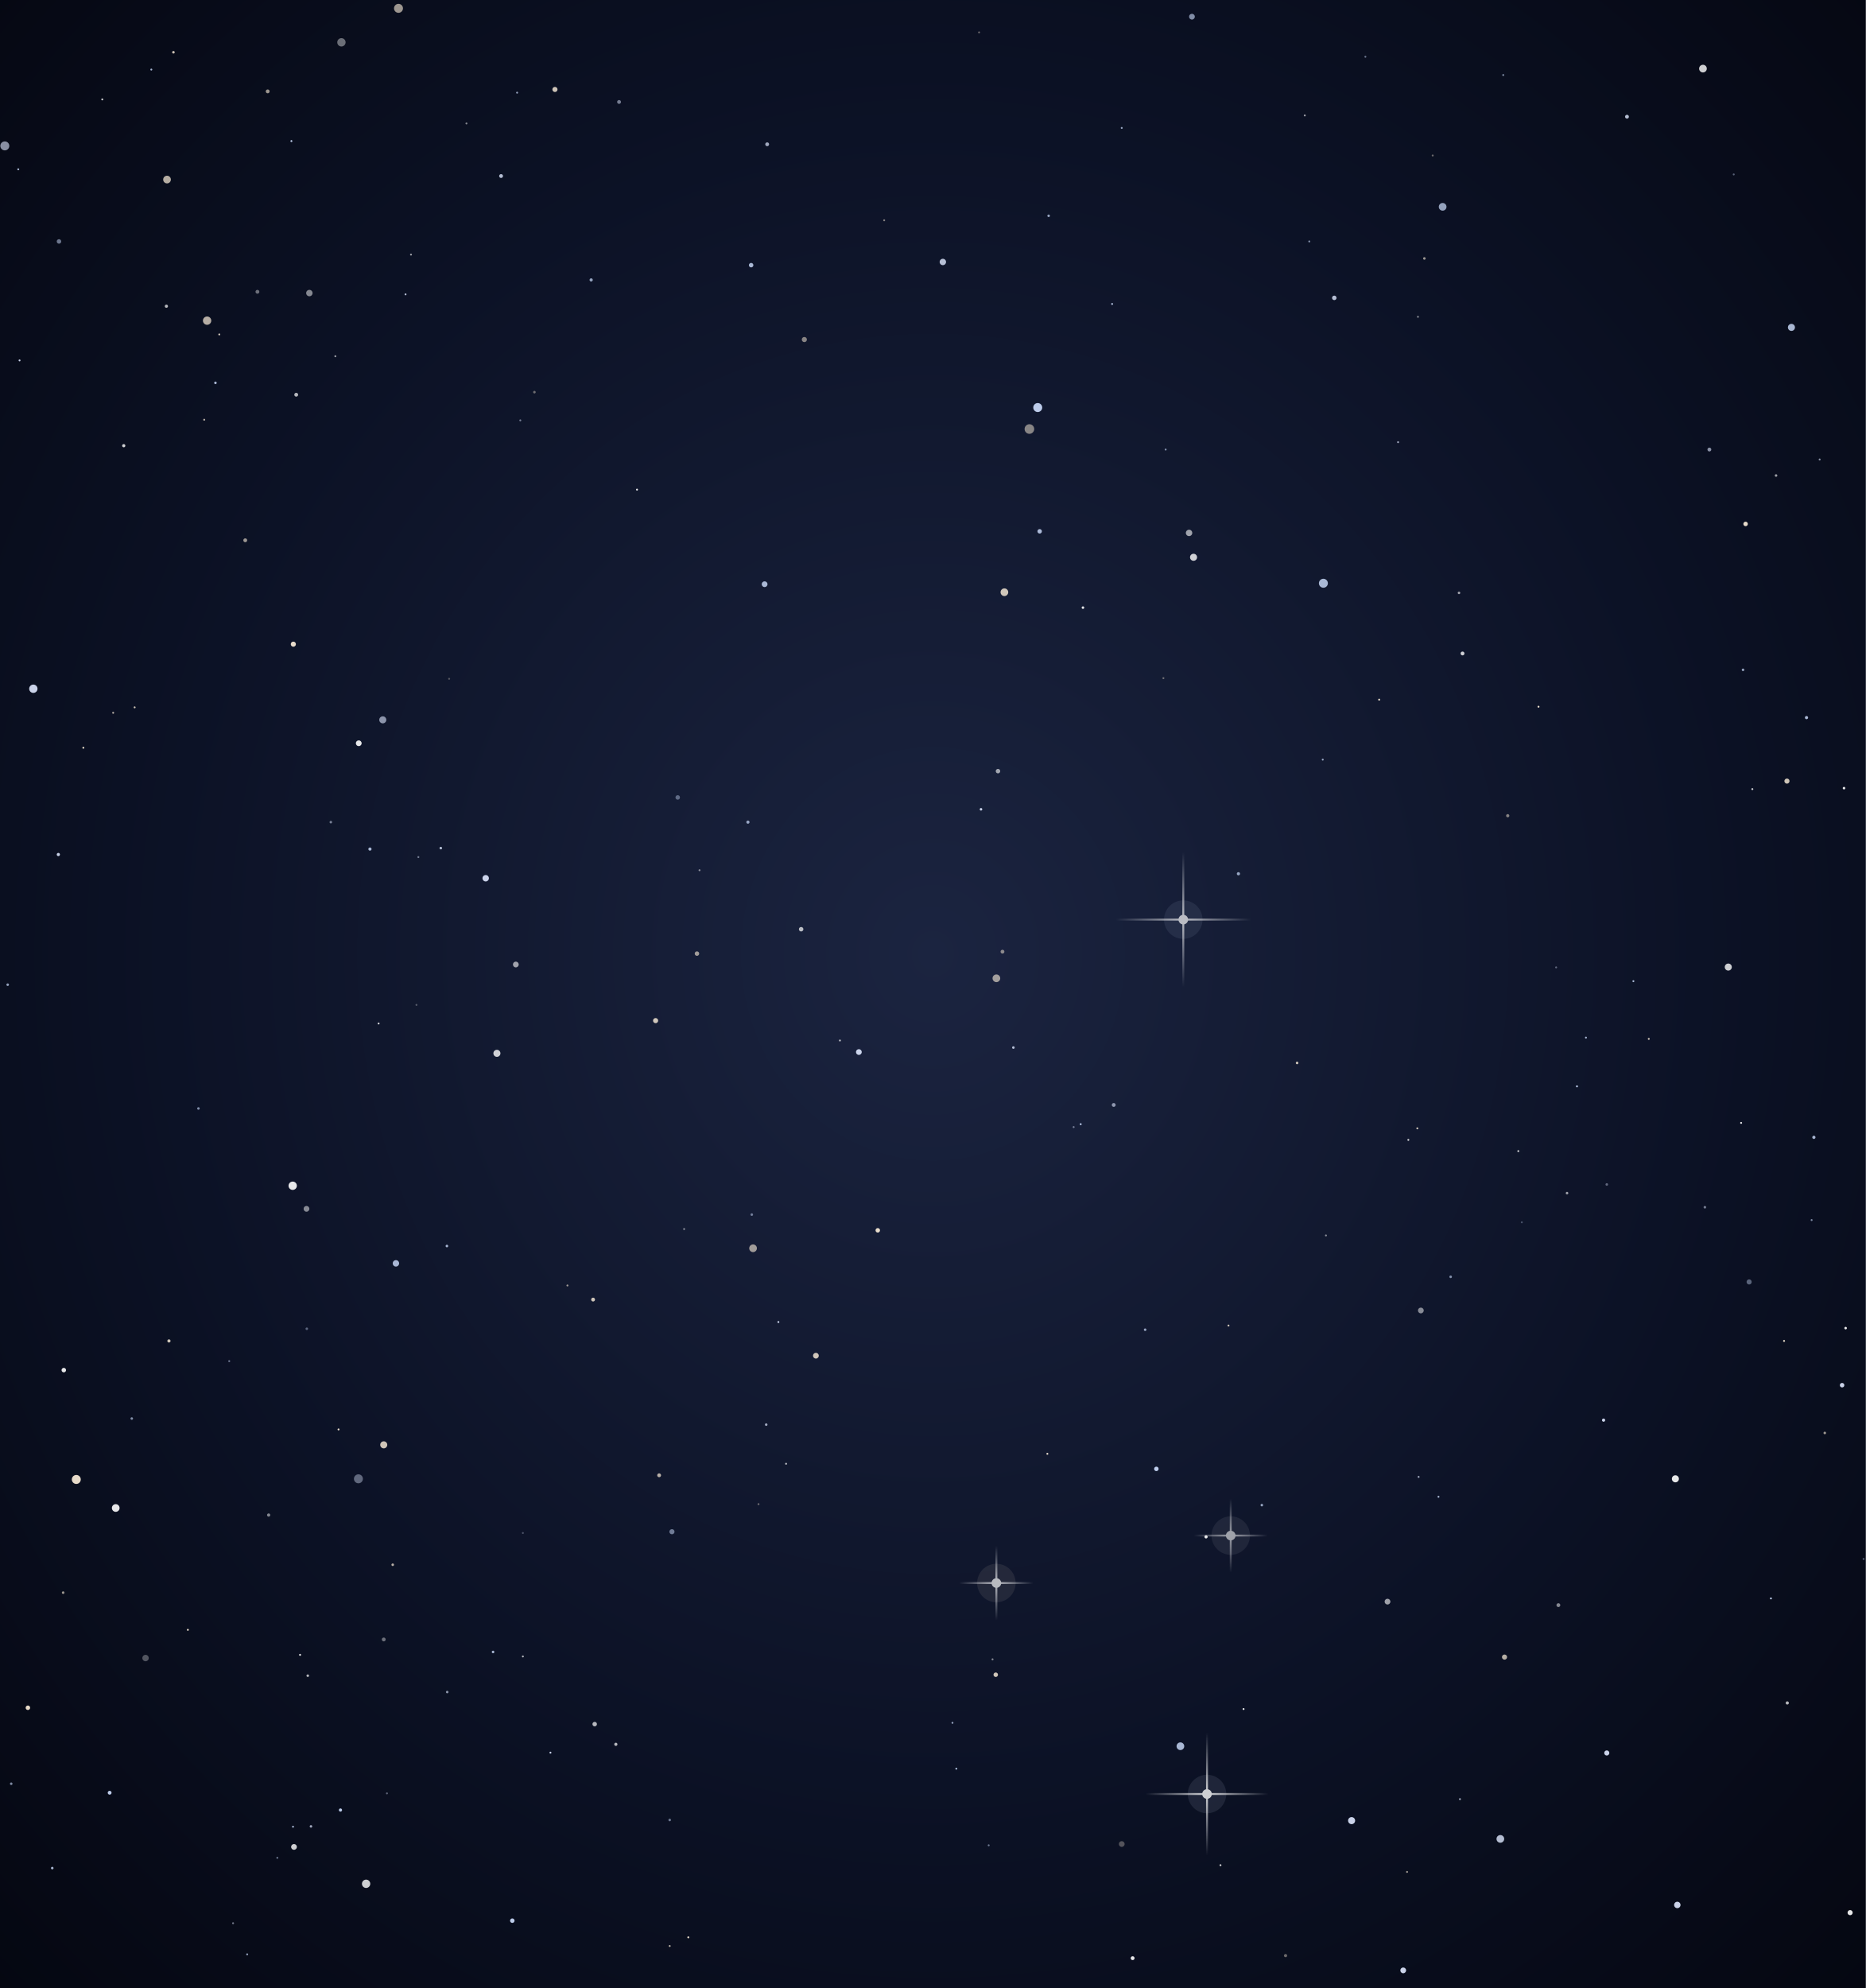
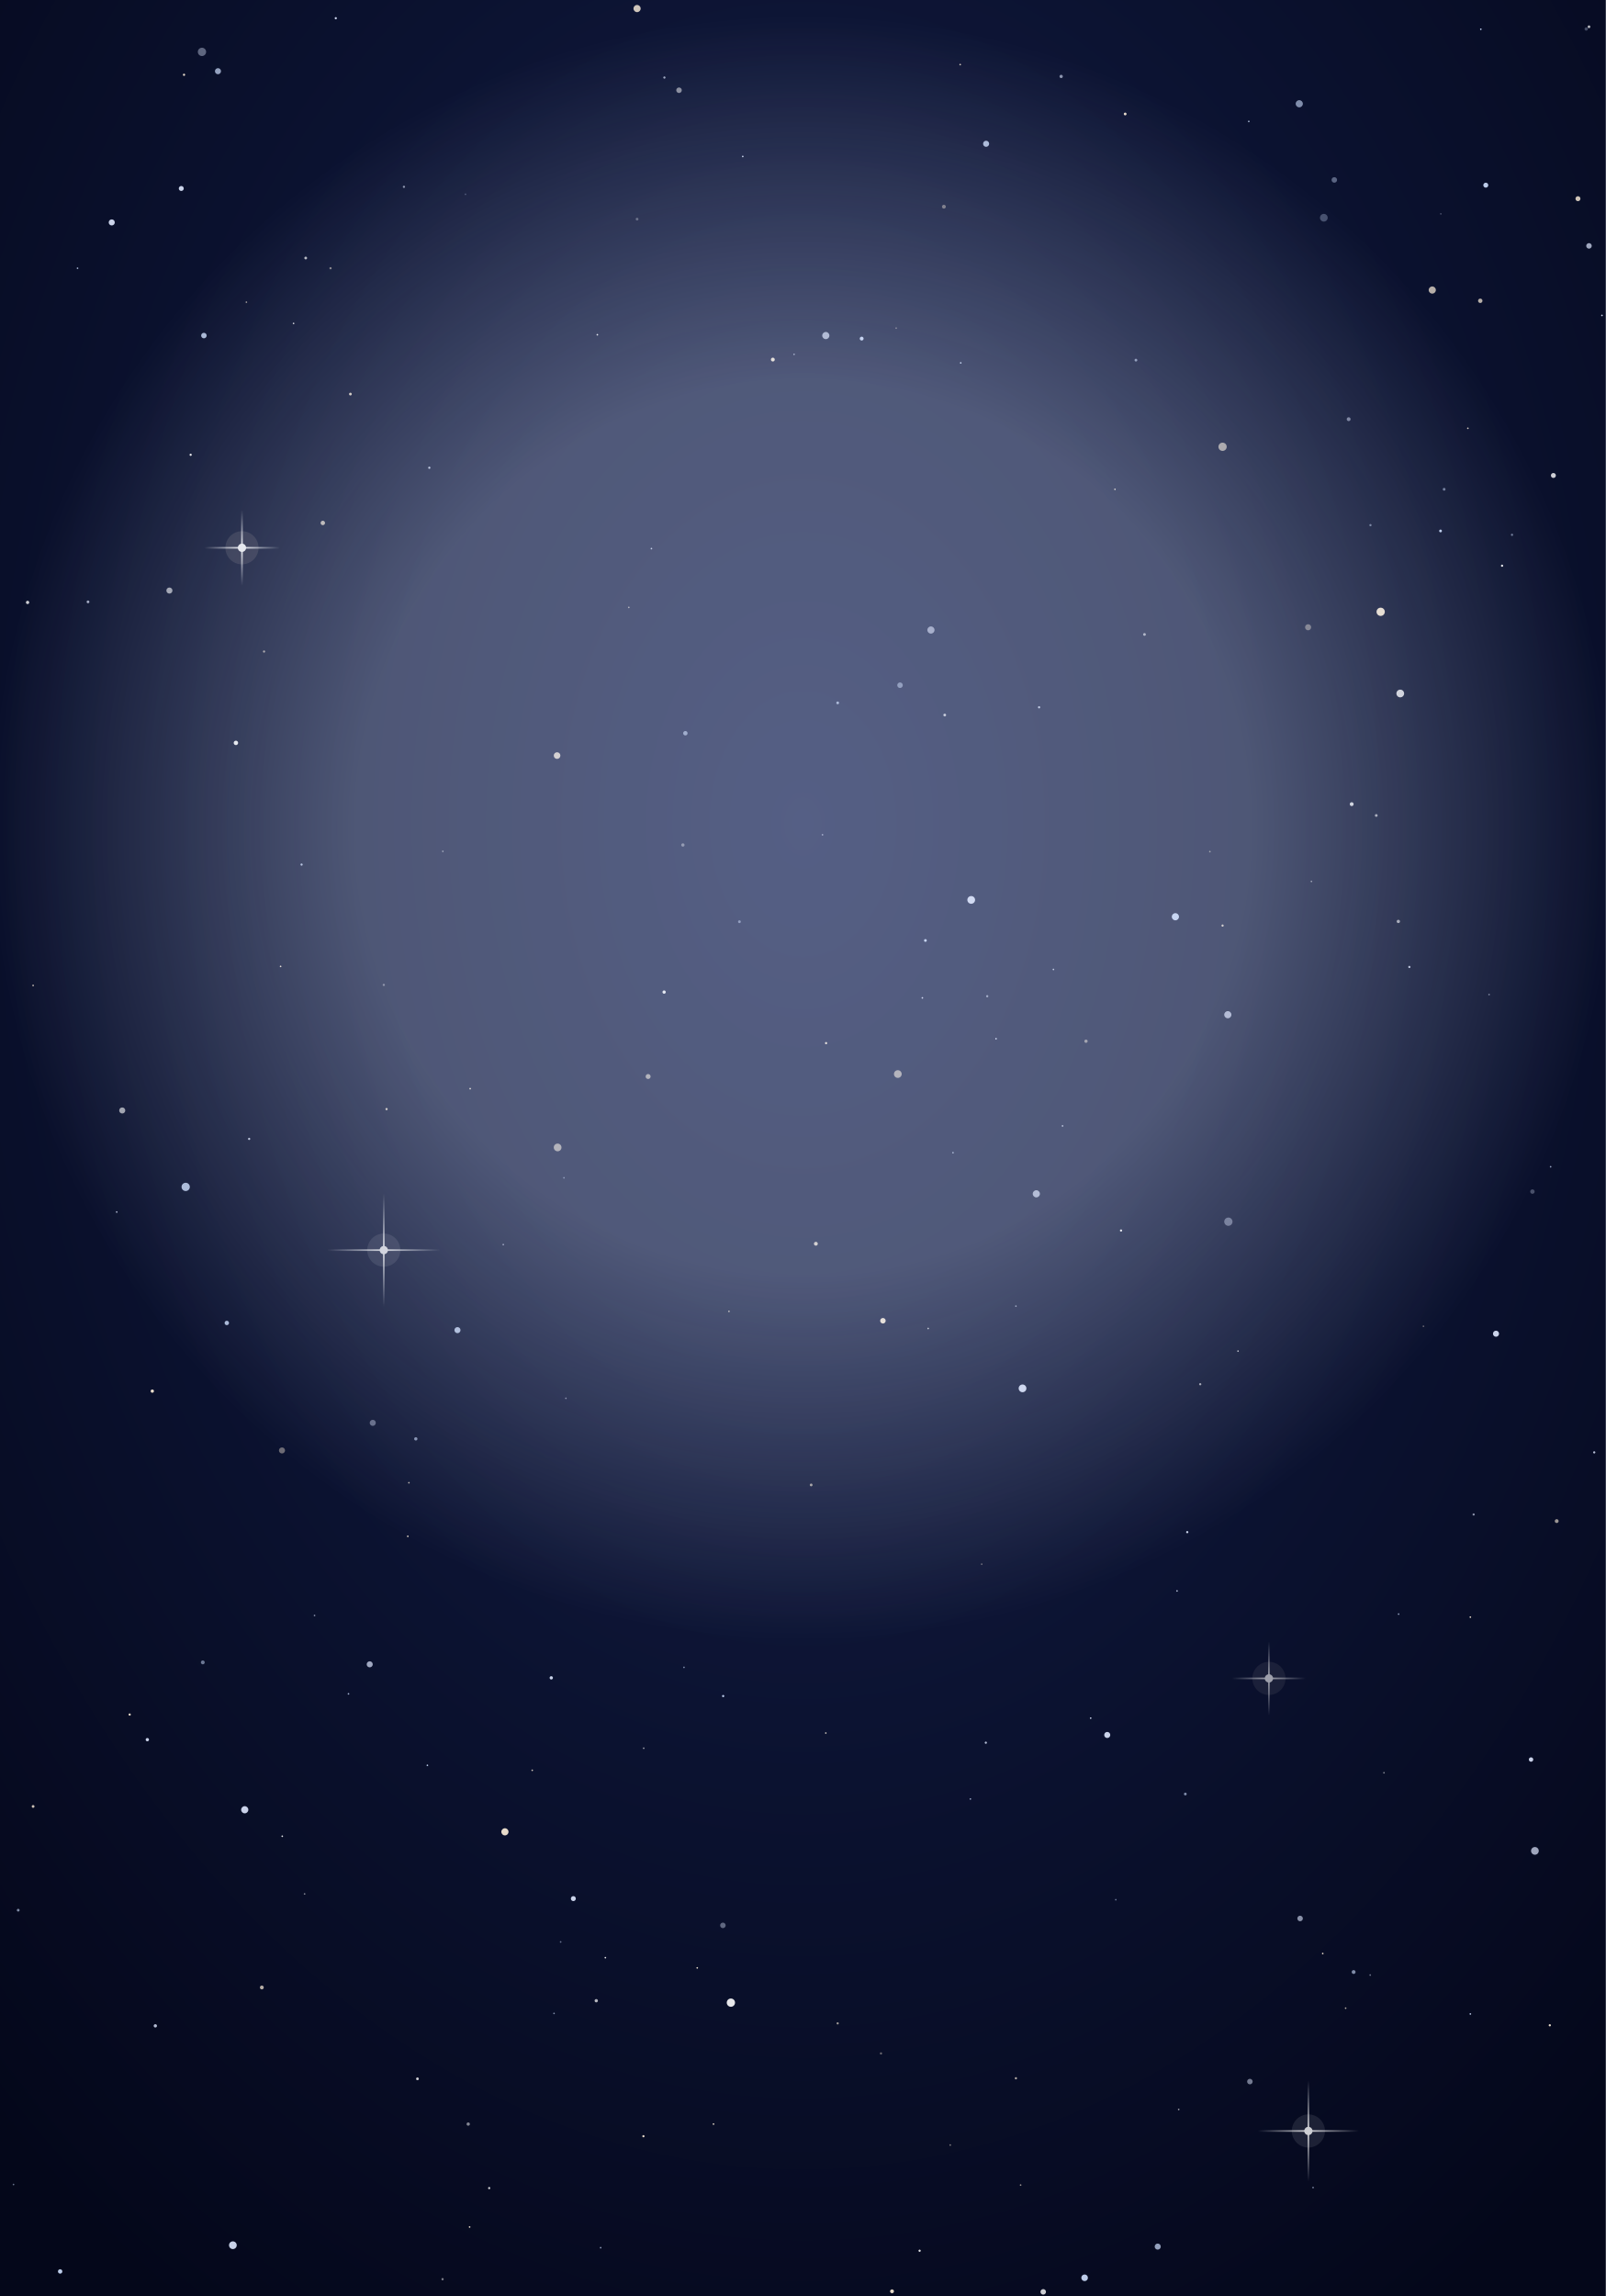
- <svg xmlns="http://www.w3.org/2000/svg" width="100%" height="100%" viewBox="0 0 582 620" preserveAspectRatio="xMidYMid slice" style="display: block" aria-hidden="true">
+ <svg xmlns="http://www.w3.org/2000/svg" width="100%" height="100%" viewBox="0 0 582 832" preserveAspectRatio="xMidYMid slice" style="display: block" aria-hidden="true">
  <defs>
    <linearGradient id="pspH" x1="0" x2="1">
      <stop offset="0" stop-color="#fff" stop-opacity="0" />
      <stop offset=".5" stop-color="#fff" />
      <stop offset="1" stop-color="#fff" stop-opacity="0" />
    </linearGradient>
    <linearGradient id="pspV" x1="0" x2="0" y1="0" y2="1">
      <stop offset="0" stop-color="#fff" stop-opacity="0" />
      <stop offset=".5" stop-color="#fff" />
      <stop offset="1" stop-color="#fff" stop-opacity="0" />
    </linearGradient>
-     <radialGradient id="phz" cx=".5" cy=".48" r=".75">
-       <stop offset="0" stop-color="#1b2440" />
-       <stop offset=".55" stop-color="#0c1226" />
-       <stop offset="1" stop-color="#04060f" />
+     <radialGradient id="phz" cx=".5" cy=".36" r=".75">
+       <stop offset="0" stop-color="#1a2450" />
+       <stop offset=".55" stop-color="#0b1230" />
+       <stop offset="1" stop-color="#04071a" />
+     </radialGradient>
+     <radialGradient id="pglow" cx=".5" cy=".5" r=".5">
+       <stop offset=".55" stop-color="#dfe9ff" stop-opacity=".3" />
+       <stop offset="1" stop-color="#dfe9ff" stop-opacity="0" />
    </radialGradient>
  </defs>
-   <rect width="582" height="620" fill="url(#phz)" />
-   <circle cx="412.6" cy="236.9" r="0.3" fill="#cfe0ff" opacity="0.7" />
-   <circle cx="19.9" cy="427.3" r="0.7" fill="#ffffff" opacity="0.9" />
-   <circle cx="156.3" cy="54.9" r="0.6" fill="#dfe8ff" opacity="0.8" />
-   <circle cx="452.5" cy="398.2" r="0.4" fill="#cfe0ff" opacity="0.6" />
-   <circle cx="371.8" cy="5.2" r="0.9" fill="#cfe0ff" opacity="0.6" />
-   <circle cx="407" cy="36" r="0.3" fill="#ffffff" opacity="0.6" />
-   <circle cx="83.5" cy="28.5" r="0.6" fill="#fff1dc" opacity="0.6" />
-   <circle cx="357.2" cy="414.7" r="0.4" fill="#cfe0ff" opacity="0.7" />
-   <circle cx="95.7" cy="414.4" r="0.4" fill="#cfe0ff" opacity="0.4" />
-   <circle cx="448.7" cy="466.8" r="0.3" fill="#cfe0ff" opacity="0.8" />
-   <circle cx="111.8" cy="461.2" r="1.4" fill="#dfe8ff" opacity="0.4" />
-   <circle cx="238.5" cy="182.2" r="0.9" fill="#cfe0ff" opacity="0.8" />
-   <circle cx="118.1" cy="319.2" r="0.3" fill="#ffffff" opacity="0.8" />
-   <circle cx="306" cy="252.4" r="0.4" fill="#dfe8ff" opacity="0.9" />
-   <circle cx="115.4" cy="264.8" r="0.5" fill="#cfe0ff" opacity="0.8" />
-   <circle cx="204.5" cy="318.3" r="0.8" fill="#fff1dc" opacity="0.8" />
-   <circle cx="539.1" cy="301.6" r="1.1" fill="#ffffff" opacity="0.8" />
-   <circle cx="468" cy="573.5" r="1.2" fill="#dfe8ff" opacity="0.8" />
-   <circle cx="488.8" cy="372.1" r="0.4" fill="#ffffff" opacity="0.6" />
-   <circle cx="311.3" cy="240.5" r="0.7" fill="#ffffff" opacity="0.6" />
-   <circle cx="349.9" cy="39.9" r="0.3" fill="#cfe0ff" opacity="0.7" />
-   <circle cx="326.7" cy="453.4" r="0.3" fill="#fff1dc" opacity="0.9" />
-   <circle cx="254.5" cy="422.8" r="0.9" fill="#fff1dc" opacity="0.8" />
-   <circle cx="184.4" cy="87.3" r="0.5" fill="#cfe0ff" opacity="0.7" />
-   <circle cx="234.9" cy="389.3" r="1.2" fill="#fff1dc" opacity="0.6" />
-   <circle cx="122.5" cy="488" r="0.4" fill="#fff1dc" opacity="0.7" />
-   <circle cx="456.2" cy="203.8" r="0.6" fill="#ffffff" opacity="0.8" />
-   <circle cx="234.3" cy="82.7" r="0.7" fill="#cfe0ff" opacity="0.8" />
-   <circle cx="105.6" cy="445.8" r="0.3" fill="#fff1dc" opacity="0.9" />
-   <circle cx="151.5" cy="273.9" r="1" fill="#dfe8ff" opacity="0.9" />
-   <circle cx="557.5" cy="531.1" r="0.5" fill="#ffffff" opacity="0.7" />
-   <circle cx="119.7" cy="450.6" r="1.1" fill="#fff1dc" opacity="0.8" />
-   <circle cx="554" cy="148.3" r="0.4" fill="#ffffff" opacity="0.6" />
-   <circle cx="139.5" cy="527.7" r="0.4" fill="#dfe8ff" opacity="0.6" />
-   <circle cx="337.1" cy="350.6" r="0.3" fill="#cfe0ff" opacity="0.9" />
-   <circle cx="543.1" cy="350.2" r="0.3" fill="#ffffff" opacity="0.9" />
-   <circle cx="233.3" cy="256.4" r="0.5" fill="#cfe0ff" opacity="0.7" />
-   <circle cx="16.3" cy="582.6" r="0.4" fill="#cfe0ff" opacity="0.8" />
-   <circle cx="2.4" cy="307.1" r="0.4" fill="#cfe0ff" opacity="0.7" />
-   <circle cx="439.3" cy="355.5" r="0.3" fill="#ffffff" opacity="0.8" />
-   <circle cx="145.5" cy="38.5" r="0.3" fill="#ffffff" opacity="0.5" />
-   <circle cx="205.6" cy="460.1" r="0.6" fill="#fff1dc" opacity="0.7" />
-   <circle cx="569.2" cy="446.9" r="0.4" fill="#fff1dc" opacity="0.6" />
-   <circle cx="321.1" cy="133.8" r="1.5" fill="#fff1dc" opacity="0.5" />
-   <circle cx="370.9" cy="166.2" r="1" fill="#ffffff" opacity="0.6" />
-   <circle cx="540.8" cy="54.4" r="0.3" fill="#cfe0ff" opacity="0.4" />
-   <circle cx="565.8" cy="354.7" r="0.5" fill="#cfe0ff" opacity="0.8" />
-   <circle cx="310.6" cy="522.3" r="0.7" fill="#fff1dc" opacity="0.8" />
-   <circle cx="327.1" cy="67.3" r="0.4" fill="#cfe0ff" opacity="0.7" />
-   <circle cx="18.4" cy="75.3" r="0.7" fill="#cfe0ff" opacity="0.5" />
-   <circle cx="308.4" cy="575.5" r="0.3" fill="#cfe0ff" opacity="0.5" />
-   <circle cx="67.2" cy="119.4" r="0.4" fill="#cfe0ff" opacity="0.8" />
-   <circle cx="34.2" cy="559.1" r="0.6" fill="#cfe0ff" opacity="0.9" />
-   <circle cx="455.1" cy="184.9" r="0.4" fill="#ffffff" opacity="0.6" />
-   <circle cx="239.3" cy="45" r="0.6" fill="#dfe8ff" opacity="0.7" />
-   <circle cx="26" cy="233.2" r="0.3" fill="#fff1dc" opacity="0.9" />
-   <circle cx="446.9" cy="48.5" r="0.3" fill="#fff1dc" opacity="0.4" />
-   <circle cx="140.1" cy="211.7" r="0.3" fill="#fff1dc" opacity="0.3" />
-   <circle cx="372.3" cy="173.8" r="1.1" fill="#ffffff" opacity="0.8" />
-   <circle cx="211.4" cy="248.7" r="0.7" fill="#cfe0ff" opacity="0.4" />
-   <circle cx="436.1" cy="137.9" r="0.3" fill="#dfe8ff" opacity="0.7" />
-   <circle cx="491.9" cy="338.8" r="0.3" fill="#cfe0ff" opacity="0.9" />
-   <circle cx="486.1" cy="500.6" r="0.6" fill="#ffffff" opacity="0.5" />
-   <circle cx="119.7" cy="511.3" r="0.6" fill="#ffffff" opacity="0.4" />
-   <circle cx="91.5" cy="200.9" r="0.8" fill="#fff1dc" opacity="0.9" />
-   <circle cx="416.2" cy="92.9" r="0.7" fill="#dfe8ff" opacity="0.8" />
-   <circle cx="208.9" cy="567.6" r="0.4" fill="#cfe0ff" opacity="0.5" />
-   <circle cx="474.7" cy="381.2" r="0.3" fill="#cfe0ff" opacity="0.3" />
-   <circle cx="126.5" cy="91.8" r="0.3" fill="#dfe8ff" opacity="0.8" />
-   <circle cx="6.1" cy="112.4" r="0.3" fill="#dfe8ff" opacity="0.9" />
-   <circle cx="58.6" cy="508.3" r="0.3" fill="#fff1dc" opacity="0.9" />
-   <circle cx="545.6" cy="399.8" r="0.8" fill="#cfe0ff" opacity="0.4" />
-   <circle cx="236.6" cy="469.1" r="0.3" fill="#fff1dc" opacity="0.4" />
-   <circle cx="575.7" cy="414.2" r="0.4" fill="#ffffff" opacity="0.9" />
-   <circle cx="249.9" cy="289.8" r="0.7" fill="#ffffff" opacity="0.7" />
-   <circle cx="544.5" cy="163.4" r="0.7" fill="#fff1dc" opacity="0.9" />
-   <circle cx="531.8" cy="376.5" r="0.4" fill="#dfe8ff" opacity="0.5" />
-   <circle cx="444.3" cy="80.6" r="0.4" fill="#fff1dc" opacity="0.6" />
-   <circle cx="36.1" cy="470.3" r="1.2" fill="#ffffff" opacity="0.9" />
-   <circle cx="23.8" cy="461.4" r="1.4" fill="#fff1dc" opacity="0.9" />
-   <circle cx="425.9" cy="17.7" r="0.3" fill="#cfe0ff" opacity="0.5" />
-   <circle cx="192.1" cy="544" r="0.5" fill="#ffffff" opacity="0.7" />
-   <circle cx="507.5" cy="36.4" r="0.6" fill="#dfe8ff" opacity="0.8" />
-   <circle cx="42" cy="220.6" r="0.3" fill="#fff1dc" opacity="0.8" />
-   <circle cx="309.6" cy="517.5" r="0.3" fill="#ffffff" opacity="0.5" />
-   <circle cx="106.5" cy="13.2" r="1.3" fill="#ffffff" opacity="0.4" />
-   <circle cx="349.9" cy="575.1" r="0.9" fill="#fff1dc" opacity="0.3" />
-   <circle cx="523.2" cy="594.1" r="1" fill="#dfe8ff" opacity="0.9" />
-   <circle cx="80.3" cy="91" r="0.6" fill="#ffffff" opacity="0.4" />
-   <circle cx="430.2" cy="218.2" r="0.3" fill="#fff1dc" opacity="0.9" />
-   <circle cx="218.2" cy="271.4" r="0.3" fill="#ffffff" opacity="0.5" />
-   <circle cx="68.4" cy="104.3" r="0.3" fill="#fff1dc" opacity="0.8" />
-   <circle cx="316.1" cy="326.7" r="0.4" fill="#dfe8ff" opacity="0.8" />
-   <circle cx="130.5" cy="267.3" r="0.3" fill="#dfe8ff" opacity="0.5" />
-   <circle cx="575.2" cy="245.8" r="0.4" fill="#ffffff" opacity="0.9" />
-   <circle cx="208.9" cy="606.9" r="0.3" fill="#fff1dc" opacity="0.7" />
-   <circle cx="494.7" cy="323.6" r="0.3" fill="#cfe0ff" opacity="0.8" />
-   <circle cx="119.4" cy="224.5" r="1.1" fill="#dfe8ff" opacity="0.6" />
-   <circle cx="245.2" cy="456.5" r="0.3" fill="#ffffff" opacity="0.7" />
-   <circle cx="574.6" cy="432" r="0.7" fill="#dfe8ff" opacity="0.9" />
-   <circle cx="159.8" cy="599" r="0.7" fill="#cfe0ff" opacity="0.9" />
-   <circle cx="267.9" cy="328.1" r="0.9" fill="#dfe8ff" opacity="0.9" />
-   <circle cx="368.2" cy="544.6" r="1.2" fill="#cfe0ff" opacity="0.8" />
-   <circle cx="91.7" cy="576" r="0.9" fill="#ffffff" opacity="0.8" />
-   <circle cx="63.7" cy="130.9" r="0.3" fill="#fff1dc" opacity="0.7" />
-   <circle cx="522.6" cy="461.2" r="1.1" fill="#ffffff" opacity="0.9" />
-   <circle cx="455.4" cy="561.1" r="0.3" fill="#dfe8ff" opacity="0.7" />
-   <circle cx="312.7" cy="296.8" r="0.6" fill="#fff1dc" opacity="0.5" />
-   <circle cx="514.3" cy="324" r="0.3" fill="#fff1dc" opacity="0.8" />
-   <circle cx="155" cy="328.5" r="1.1" fill="#ffffff" opacity="0.8" />
-   <circle cx="1.5" cy="45.5" r="1.4" fill="#dfe8ff" opacity="0.6" />
-   <circle cx="501.2" cy="546.7" r="0.8" fill="#dfe8ff" opacity="0.9" />
-   <circle cx="177" cy="400.9" r="0.3" fill="#fff1dc" opacity="0.6" />
-   <circle cx="47.2" cy="21.7" r="0.3" fill="#cfe0ff" opacity="0.8" />
-   <circle cx="193.1" cy="31.8" r="0.6" fill="#dfe8ff" opacity="0.5" />
-   <circle cx="450" cy="64.5" r="1.2" fill="#cfe0ff" opacity="0.7" />
-   <circle cx="557.4" cy="243.6" r="0.8" fill="#fff1dc" opacity="0.8" />
-   <circle cx="41.1" cy="442.4" r="0.4" fill="#cfe0ff" opacity="0.6" />
-   <circle cx="71.5" cy="424.5" r="0.3" fill="#cfe0ff" opacity="0.5" />
-   <circle cx="103.2" cy="256.4" r="0.4" fill="#dfe8ff" opacity="0.5" />
-   <circle cx="469.3" cy="516.8" r="0.8" fill="#fff1dc" opacity="0.7" />
-   <circle cx="383.2" cy="413.4" r="0.3" fill="#fff1dc" opacity="0.8" />
-   <circle cx="38.6" cy="139" r="0.5" fill="#ffffff" opacity="0.8" />
-   <circle cx="347.4" cy="344.6" r="0.6" fill="#dfe8ff" opacity="0.6" />
-   <circle cx="239" cy="444.3" r="0.4" fill="#dfe8ff" opacity="0.7" />
-   <circle cx="297.1" cy="537.3" r="0.3" fill="#cfe0ff" opacity="0.7" />
-   <circle cx="468.9" cy="23.4" r="0.3" fill="#cfe0ff" opacity="0.6" />
-   <circle cx="185" cy="405.3" r="0.6" fill="#fff1dc" opacity="0.8" />
-   <circle cx="61.9" cy="345.7" r="0.4" fill="#cfe0ff" opacity="0.6" />
-   <circle cx="401" cy="609.9" r="0.5" fill="#fff1dc" opacity="0.4" />
-   <circle cx="313.3" cy="184.7" r="1.2" fill="#fff1dc" opacity="0.8" />
-   <circle cx="393.6" cy="469.4" r="0.4" fill="#cfe0ff" opacity="0.7" />
-   <circle cx="387.9" cy="533" r="0.3" fill="#ffffff" opacity="0.9" />
-   <circle cx="160.9" cy="300.8" r="0.9" fill="#ffffff" opacity="0.6" />
-   <circle cx="412.8" cy="181.9" r="1.4" fill="#cfe0ff" opacity="0.8" />
-   <circle cx="432.8" cy="499.5" r="0.9" fill="#ffffff" opacity="0.6" />
-   <circle cx="97" cy="569.6" r="0.4" fill="#dfe8ff" opacity="0.7" />
-   <circle cx="45.4" cy="517.1" r="1" fill="#ffffff" opacity="0.3" />
-   <circle cx="546.6" cy="246.1" r="0.3" fill="#ffffff" opacity="0.8" />
-   <circle cx="273.8" cy="383.7" r="0.7" fill="#fff1dc" opacity="0.9" />
-   <circle cx="72.7" cy="599.8" r="0.3" fill="#dfe8ff" opacity="0.5" />
-   <circle cx="275.8" cy="68.7" r="0.3" fill="#fff1dc" opacity="0.5" />
-   <circle cx="408.4" cy="75.3" r="0.3" fill="#cfe0ff" opacity="0.6" />
-   <circle cx="51.9" cy="95.5" r="0.5" fill="#ffffff" opacity="0.7" />
-   <circle cx="485.4" cy="301.7" r="0.3" fill="#dfe8ff" opacity="0.4" />
-   <circle cx="473.6" cy="359" r="0.3" fill="#ffffff" opacity="0.8" />
-   <circle cx="31.9" cy="31" r="0.3" fill="#ffffff" opacity="0.8" />
-   <circle cx="129.9" cy="313.4" r="0.3" fill="#ffffff" opacity="0.3" />
-   <circle cx="294.1" cy="81.7" r="1" fill="#dfe8ff" opacity="0.8" />
-   <circle cx="166.7" cy="122.3" r="0.4" fill="#fff1dc" opacity="0.4" />
-   <circle cx="567.6" cy="143.3" r="0.3" fill="#dfe8ff" opacity="0.6" />
-   <circle cx="298.3" cy="551.6" r="0.3" fill="#cfe0ff" opacity="0.8" />
-   <circle cx="163.1" cy="478.1" r="0.3" fill="#dfe8ff" opacity="0.3" />
-   <circle cx="198.7" cy="152.7" r="0.3" fill="#ffffff" opacity="0.9" />
-   <circle cx="104.6" cy="111.1" r="0.3" fill="#ffffff" opacity="0.6" />
-   <circle cx="114.2" cy="587.5" r="1.3" fill="#ffffff" opacity="0.8" />
-   <circle cx="77.1" cy="609.5" r="0.3" fill="#cfe0ff" opacity="0.7" />
-   <circle cx="214.7" cy="604.2" r="0.3" fill="#fff1dc" opacity="0.9" />
-   <circle cx="360.7" cy="458.1" r="0.7" fill="#cfe0ff" opacity="0.9" />
-   <circle cx="90.9" cy="44" r="0.3" fill="#cfe0ff" opacity="0.9" />
-   <circle cx="556.5" cy="418.2" r="0.3" fill="#fff1dc" opacity="0.9" />
-   <circle cx="376.2" cy="479.3" r="0.5" fill="#ffffff" opacity="0.9" />
-   <circle cx="153.8" cy="515.2" r="0.4" fill="#cfe0ff" opacity="0.8" />
-   <circle cx="96.5" cy="91.4" r="1" fill="#ffffff" opacity="0.5" />
-   <circle cx="52.1" cy="56" r="1.2" fill="#fff1dc" opacity="0.7" />
-   <circle cx="163.1" cy="516.6" r="0.3" fill="#ffffff" opacity="0.7" />
-   <circle cx="185.5" cy="537.7" r="0.7" fill="#ffffff" opacity="0.7" />
-   <circle cx="93.6" cy="516.1" r="0.3" fill="#ffffff" opacity="0.9" />
-   <circle cx="91.4" cy="569.7" r="0.3" fill="#cfe0ff" opacity="0.8" />
-   <circle cx="173.1" cy="27.9" r="0.8" fill="#fff1dc" opacity="0.8" />
-   <circle cx="438.9" cy="583.8" r="0.3" fill="#fff1dc" opacity="0.6" />
-   <circle cx="413.6" cy="385.3" r="0.3" fill="#ffffff" opacity="0.5" />
-   <circle cx="470.3" cy="254.4" r="0.5" fill="#fff1dc" opacity="0.5" />
-   <circle cx="217.4" cy="297.4" r="0.7" fill="#fff1dc" opacity="0.6" />
-   <circle cx="10.4" cy="214.8" r="1.3" fill="#dfe8ff" opacity="0.9" />
-   <circle cx="353.3" cy="610.7" r="0.6" fill="#ffffff" opacity="0.9" />
-   <circle cx="91.3" cy="369.8" r="1.3" fill="#ffffff" opacity="0.9" />
-   <circle cx="242.8" cy="412.3" r="0.3" fill="#dfe8ff" opacity="0.9" />
-   <circle cx="19.7" cy="496.7" r="0.4" fill="#fff1dc" opacity="0.6" />
-   <circle cx="565.1" cy="380.5" r="0.3" fill="#cfe0ff" opacity="0.6" />
-   <circle cx="558.8" cy="102.1" r="1.1" fill="#cfe0ff" opacity="0.8" />
-   <circle cx="96" cy="522.6" r="0.4" fill="#ffffff" opacity="0.7" />
-   <circle cx="442.3" cy="98.8" r="0.3" fill="#ffffff" opacity="0.5" />
-   <circle cx="380.7" cy="581.7" r="0.3" fill="#ffffff" opacity="0.8" />
-   <circle cx="363.6" cy="140.2" r="0.3" fill="#cfe0ff" opacity="0.6" />
-   <circle cx="552.4" cy="498.5" r="0.3" fill="#cfe0ff" opacity="0.9" />
-   <circle cx="95.6" cy="377" r="0.9" fill="#ffffff" opacity="0.5" />
-   <circle cx="305.4" cy="10.1" r="0.3" fill="#fff1dc" opacity="0.4" />
-   <circle cx="137.5" cy="264.5" r="0.4" fill="#dfe8ff" opacity="0.8" />
-   <circle cx="128.2" cy="79.4" r="0.3" fill="#ffffff" opacity="0.6" />
-   <circle cx="162.3" cy="131.1" r="0.3" fill="#dfe8ff" opacity="0.5" />
-   <circle cx="171.7" cy="546.6" r="0.3" fill="#dfe8ff" opacity="0.9" />
-   <circle cx="310.8" cy="305.1" r="1.2" fill="#fff1dc" opacity="0.6" />
-   <circle cx="543.7" cy="208.9" r="0.4" fill="#cfe0ff" opacity="0.7" />
-   <circle cx="250.9" cy="105.9" r="0.8" fill="#fff1dc" opacity="0.5" />
-   <circle cx="5.7" cy="52.8" r="0.3" fill="#cfe0ff" opacity="0.8" />
-   <circle cx="437.7" cy="614.5" r="0.9" fill="#dfe8ff" opacity="0.9" />
-   <circle cx="213.4" cy="383.3" r="0.3" fill="#ffffff" opacity="0.5" />
-   <circle cx="500.2" cy="442.9" r="0.5" fill="#dfe8ff" opacity="0.9" />
-   <circle cx="123.5" cy="394" r="1" fill="#cfe0ff" opacity="0.8" />
-   <circle cx="209.6" cy="477.7" r="0.8" fill="#cfe0ff" opacity="0.5" />
-   <circle cx="262" cy="324.5" r="0.3" fill="#ffffff" opacity="0.7" />
-   <circle cx="346.9" cy="94.8" r="0.3" fill="#cfe0ff" opacity="0.8" />
-   <circle cx="52.7" cy="418.2" r="0.5" fill="#fff1dc" opacity="0.8" />
-   <circle cx="111.9" cy="231.8" r="0.9" fill="#ffffff" opacity="0.9" />
-   <circle cx="509.5" cy="306" r="0.3" fill="#cfe0ff" opacity="0.8" />
-   <circle cx="479.9" cy="220.4" r="0.3" fill="#fff1dc" opacity="0.9" />
-   <circle cx="442.5" cy="460.6" r="0.3" fill="#dfe8ff" opacity="0.7" />
-   <circle cx="76.5" cy="168.5" r="0.6" fill="#fff1dc" opacity="0.6" />
-   <circle cx="64.6" cy="100" r="1.3" fill="#fff1dc" opacity="0.7" />
-   <circle cx="533.2" cy="140.2" r="0.6" fill="#dfe8ff" opacity="0.6" />
-   <circle cx="86.5" cy="579.4" r="0.3" fill="#cfe0ff" opacity="0.5" />
-   <circle cx="8.7" cy="532.6" r="0.7" fill="#fff1dc" opacity="0.9" />
-   <circle cx="501.2" cy="369.4" r="0.4" fill="#dfe8ff" opacity="0.4" />
-   <circle cx="120.7" cy="559.3" r="0.3" fill="#dfe8ff" opacity="0.4" />
-   <circle cx="531.2" cy="21.4" r="1.2" fill="#ffffff" opacity="0.8" />
-   <circle cx="161.3" cy="28.9" r="0.3" fill="#cfe0ff" opacity="0.7" />
-   <circle cx="386.3" cy="272.5" r="0.5" fill="#cfe0ff" opacity="0.7" />
-   <circle cx="577.1" cy="596.5" r="0.8" fill="#ffffff" opacity="0.9" />
-   <circle cx="35.3" cy="222.3" r="0.3" fill="#fff1dc" opacity="0.7" />
-   <circle cx="234.5" cy="378.8" r="0.4" fill="#cfe0ff" opacity="0.5" />
-   <circle cx="442.1" cy="351.9" r="0.3" fill="#fff1dc" opacity="0.8" />
-   <circle cx="443.2" cy="408.7" r="0.9" fill="#ffffff" opacity="0.5" />
-   <circle cx="124.3" cy="2.6" r="1.4" fill="#fff1dc" opacity="0.6" />
-   <circle cx="54.1" cy="16.3" r="0.4" fill="#fff1dc" opacity="0.8" />
-   <circle cx="323.7" cy="127.1" r="1.4" fill="#cfe0ff" opacity="0.9" />
-   <circle cx="106.2" cy="564.5" r="0.5" fill="#cfe0ff" opacity="0.9" />
-   <circle cx="324.3" cy="165.7" r="0.7" fill="#cfe0ff" opacity="0.8" />
-   <circle cx="563.5" cy="223.8" r="0.5" fill="#cfe0ff" opacity="0.8" />
-   <circle cx="337.8" cy="189.5" r="0.4" fill="#ffffff" opacity="0.9" />
-   <circle cx="334.9" cy="351.5" r="0.3" fill="#dfe8ff" opacity="0.5" />
-   <circle cx="581.3" cy="486.2" r="0.3" fill="#cfe0ff" opacity="0.4" />
-   <circle cx="421.6" cy="567.8" r="1.1" fill="#dfe8ff" opacity="0.9" />
-   <circle cx="18.2" cy="266.5" r="0.5" fill="#dfe8ff" opacity="0.9" />
-   <circle cx="83.8" cy="472.5" r="0.5" fill="#ffffff" opacity="0.5" />
-   <circle cx="362.9" cy="211.5" r="0.3" fill="#fff1dc" opacity="0.4" />
-   <circle cx="92.4" cy="123.1" r="0.6" fill="#ffffff" opacity="0.7" />
-   <circle cx="139.4" cy="388.6" r="0.4" fill="#cfe0ff" opacity="0.8" />
-   <circle cx="404.6" cy="331.5" r="0.4" fill="#fff1dc" opacity="0.8" />
-   <circle cx="3.5" cy="556.3" r="0.4" fill="#cfe0ff" opacity="0.6" />
-   <g opacity="0.7">
-     <circle cx="369.1" cy="286.8" r="6" fill="#cfe0ff" opacity=".12" />
-     <circle cx="369.1" cy="286.8" r="1.5" fill="#fff" />
-     <rect x="348.1" y="286.5" width="42.1" height=".6" fill="url(#pspH)" />
-     <rect x="368.8" y="265.7" width=".6" height="42.1" fill="url(#pspV)" />
+   <rect width="582" height="832" fill="url(#phz)" />
+   <circle cx="488.8" cy="151.9" r="0.7" fill="#dfe8ff" opacity="0.5" />
+   <circle cx="53.4" cy="630.4" r="0.6" fill="#dfe8ff" opacity="0.9" />
+   <circle cx="536.7" cy="10.6" r="0.3" fill="#cfe0ff" opacity="0.9" />
+   <circle cx="67.3" cy="430.1" r="1.5" fill="#cfe0ff" opacity="0.8" />
+   <circle cx="177.3" cy="792.9" r="0.4" fill="#ffffff" opacity="0.8" />
+   <circle cx="355.8" cy="566.8" r="0.3" fill="#fff1dc" opacity="0.4" />
+   <circle cx="384.6" cy="27.7" r="0.6" fill="#dfe8ff" opacity="0.6" />
+   <circle cx="40.5" cy="80.6" r="1.1" fill="#dfe8ff" opacity="0.9" />
+   <circle cx="500.4" cy="221.7" r="1.5" fill="#fff1dc" opacity="0.9" />
+   <circle cx="287.8" cy="128.4" r="0.3" fill="#dfe8ff" opacity="0.6" />
+   <circle cx="351.7" cy="651.9" r="0.3" fill="#cfe0ff" opacity="0.7" />
+   <circle cx="445.2" cy="442.7" r="1.5" fill="#dfe8ff" opacity="0.4" />
+   <circle cx="182.4" cy="451" r="0.3" fill="#dfe8ff" opacity="0.6" />
+   <circle cx="234.9" cy="390.1" r="0.9" fill="#fff1dc" opacity="0.6" />
+   <circle cx="334.3" cy="361.6" r="0.3" fill="#dfe8ff" opacity="0.9" />
+   <circle cx="506.9" cy="584.9" r="0.3" fill="#cfe0ff" opacity="0.7" />
+   <circle cx="21.8" cy="823.1" r="0.8" fill="#cfe0ff" opacity="0.9" />
+   <circle cx="335.4" cy="340.8" r="0.5" fill="#cfe0ff" opacity="0.9" />
+   <circle cx="216.5" cy="121.3" r="0.3" fill="#ffffff" opacity="0.9" />
+   <circle cx="10" cy="218.3" r="0.6" fill="#ffffff" opacity="0.8" />
+   <circle cx="368.2" cy="753.1" r="0.4" fill="#fff1dc" opacity="0.7" />
+   <circle cx="216.1" cy="725" r="0.6" fill="#ffffff" opacity="0.7" />
+   <circle cx="269.2" cy="56.7" r="0.3" fill="#dfe8ff" opacity="0.9" />
+   <circle cx="523.4" cy="177.3" r="0.5" fill="#cfe0ff" opacity="0.5" />
+   <circle cx="65.7" cy="68.3" r="0.9" fill="#dfe8ff" opacity="0.9" />
+   <circle cx="407.8" cy="41.3" r="0.5" fill="#fff1dc" opacity="0.9" />
+   <circle cx="106.4" cy="117.2" r="0.3" fill="#ffffff" opacity="0.8" />
+   <circle cx="303.6" cy="254.7" r="0.5" fill="#cfe0ff" opacity="0.7" />
+   <circle cx="534.1" cy="548.8" r="0.4" fill="#dfe8ff" opacity="0.6" />
+   <circle cx="89.3" cy="109.5" r="0.3" fill="#fff1dc" opacity="0.6" />
+   <circle cx="135.1" cy="515.6" r="1.1" fill="#dfe8ff" opacity="0.4" />
+   <circle cx="370.6" cy="503.1" r="1.4" fill="#dfe8ff" opacity="0.9" />
+   <circle cx="109.3" cy="313.3" r="0.4" fill="#cfe0ff" opacity="0.8" />
+   <circle cx="264.9" cy="725.7" r="1.5" fill="#ffffff" opacity="0.9" />
+   <circle cx="110.4" cy="686.3" r="0.3" fill="#ffffff" opacity="0.5" />
+   <circle cx="395.3" cy="622.6" r="0.3" fill="#dfe8ff" opacity="0.9" />
+   <circle cx="170.4" cy="394.5" r="0.3" fill="#fff1dc" opacity="0.9" />
+   <circle cx="368.2" cy="473.3" r="0.3" fill="#dfe8ff" opacity="0.6" />
+   <circle cx="475.9" cy="792.7" r="0.3" fill="#cfe0ff" opacity="0.6" />
+   <circle cx="258.6" cy="769.7" r="0.3" fill="#fff1dc" opacity="0.9" />
+   <circle cx="240.8" cy="28.1" r="0.4" fill="#dfe8ff" opacity="0.7" />
+   <circle cx="507.5" cy="251.3" r="1.4" fill="#ffffff" opacity="0.8" />
+   <circle cx="114" cy="585.4" r="0.3" fill="#dfe8ff" opacity="0.6" />
+   <circle cx="375.6" cy="432.6" r="1.3" fill="#dfe8ff" opacity="0.7" />
+   <circle cx="411.7" cy="130.5" r="0.5" fill="#cfe0ff" opacity="0.6" />
+   <circle cx="165.8" cy="482" r="1.1" fill="#cfe0ff" opacity="0.8" />
+   <circle cx="44.3" cy="402.4" r="1.1" fill="#ffffff" opacity="0.6" />
+   <circle cx="554.9" cy="637.6" r="0.8" fill="#dfe8ff" opacity="0.9" />
+   <circle cx="489.9" cy="291.4" r="0.7" fill="#ffffff" opacity="0.8" />
+   <circle cx="199.8" cy="608" r="0.6" fill="#dfe8ff" opacity="0.9" />
+   <circle cx="101.7" cy="350.2" r="0.3" fill="#fff1dc" opacity="0.9" />
+   <circle cx="325.4" cy="389.2" r="1.4" fill="#fff1dc" opacity="0.6" />
+   <circle cx="430.3" cy="555.2" r="0.4" fill="#dfe8ff" opacity="0.9" />
+   <circle cx="479.4" cy="707.9" r="0.3" fill="#fff1dc" opacity="0.9" />
+   <circle cx="42.3" cy="439.2" r="0.3" fill="#dfe8ff" opacity="0.8" />
+   <circle cx="453" cy="754.3" r="1" fill="#dfe8ff" opacity="0.5" />
+   <circle cx="501.6" cy="642.4" r="0.3" fill="#ffffff" opacity="0.5" />
+   <circle cx="381.8" cy="351.3" r="0.3" fill="#dfe8ff" opacity="0.8" />
+   <circle cx="252.7" cy="713.1" r="0.3" fill="#fff1dc" opacity="0.9" />
+   <circle cx="117" cy="189.5" r="0.8" fill="#fff1dc" opacity="0.7" />
+   <circle cx="435" cy="501.6" r="0.4" fill="#ffffff" opacity="0.6" />
+   <circle cx="73.5" cy="602.4" r="0.7" fill="#cfe0ff" opacity="0.5" />
+   <circle cx="532" cy="155.2" r="0.3" fill="#fff1dc" opacity="0.8" />
+   <circle cx="563" cy="172.3" r="0.9" fill="#ffffff" opacity="0.8" />
+   <circle cx="85.5" cy="269.2" r="0.8" fill="#ffffff" opacity="0.9" />
+   <circle cx="236.1" cy="198.8" r="0.3" fill="#dfe8ff" opacity="0.8" />
+   <circle cx="66.7" cy="27.1" r="0.4" fill="#fff1dc" opacity="0.9" />
+   <circle cx="303.6" cy="733.2" r="0.4" fill="#fff1dc" opacity="0.6" />
+   <circle cx="352" cy="326.1" r="1.4" fill="#dfe8ff" opacity="0.9" />
+   <circle cx="479.8" cy="78.9" r="1.4" fill="#cfe0ff" opacity="0.3" />
+   <circle cx="82.2" cy="479.4" r="0.8" fill="#cfe0ff" opacity="0.8" />
+   <circle cx="147.8" cy="556.7" r="0.3" fill="#fff1dc" opacity="0.9" />
+   <circle cx="515.9" cy="480.6" r="0.3" fill="#fff1dc" opacity="0.4" />
+   <circle cx="299.3" cy="628" r="0.3" fill="#fff1dc" opacity="0.8" />
+   <circle cx="84.4" cy="813.6" r="1.4" fill="#dfe8ff" opacity="0.9" />
+   <circle cx="419.6" cy="814.1" r="1.1" fill="#cfe0ff" opacity="0.7" />
+   <circle cx="61.4" cy="214" r="1.1" fill="#ffffff" opacity="0.6" />
+   <circle cx="119.8" cy="97.2" r="0.4" fill="#fff1dc" opacity="0.5" />
+   <circle cx="577.8" cy="526.3" r="0.4" fill="#dfe8ff" opacity="0.8" />
+   <circle cx="127" cy="142.8" r="0.5" fill="#fff1dc" opacity="0.8" />
+   <circle cx="56.3" cy="734.1" r="0.6" fill="#dfe8ff" opacity="0.8" />
+   <circle cx="204.4" cy="426.8" r="0.3" fill="#cfe0ff" opacity="0.5" />
+   <circle cx="140.1" cy="401.9" r="0.4" fill="#fff1dc" opacity="0.8" />
+   <circle cx="532.9" cy="729.8" r="0.3" fill="#cfe0ff" opacity="0.9" />
+   <circle cx="580.6" cy="114.3" r="0.3" fill="#dfe8ff" opacity="0.9" />
+   <circle cx="95.7" cy="236.1" r="0.4" fill="#fff1dc" opacity="0.6" />
+   <circle cx="146.4" cy="67.7" r="0.4" fill="#dfe8ff" opacity="0.6" />
+   <circle cx="299.4" cy="378" r="0.4" fill="#fff1dc" opacity="0.9" />
+   <circle cx="324.8" cy="118.9" r="0.3" fill="#fff1dc" opacity="0.4" />
+   <circle cx="475.3" cy="319.4" r="0.3" fill="#ffffff" opacity="0.5" />
+   <circle cx="151.3" cy="753.3" r="0.5" fill="#ffffff" opacity="0.8" />
+   <circle cx="73.2" cy="18.8" r="1.5" fill="#dfe8ff" opacity="0.4" />
+   <circle cx="522.1" cy="192.4" r="0.5" fill="#cfe0ff" opacity="0.9" />
+   <circle cx="247.5" cy="306.2" r="0.6" fill="#ffffff" opacity="0.4" />
+   <circle cx="217.7" cy="814.5" r="0.3" fill="#cfe0ff" opacity="0.7" />
+   <circle cx="369.9" cy="791.8" r="0.3" fill="#fff1dc" opacity="0.6" />
+   <circle cx="154.9" cy="639.7" r="0.3" fill="#cfe0ff" opacity="0.9" />
+   <circle cx="230.9" cy="79.4" r="0.5" fill="#ffffff" opacity="0.3" />
+   <circle cx="426.6" cy="576.5" r="0.3" fill="#dfe8ff" opacity="0.8" />
+   <circle cx="522.2" cy="77.5" r="0.3" fill="#dfe8ff" opacity="0.3" />
+   <circle cx="12" cy="654.6" r="0.5" fill="#fff1dc" opacity="0.8" />
+   <circle cx="110.8" cy="93.5" r="0.5" fill="#ffffff" opacity="0.7" />
+   <circle cx="233.3" cy="633.5" r="0.3" fill="#ffffff" opacity="0.6" />
+   <circle cx="575.9" cy="89.1" r="1" fill="#dfe8ff" opacity="0.7" />
+   <circle cx="192.9" cy="641.5" r="0.3" fill="#fff1dc" opacity="0.8" />
+   <circle cx="539.7" cy="360.4" r="0.3" fill="#dfe8ff" opacity="0.5" />
+   <circle cx="452.6" cy="44" r="0.3" fill="#cfe0ff" opacity="0.8" />
+   <circle cx="262.1" cy="614.6" r="0.4" fill="#cfe0ff" opacity="0.9" />
+   <circle cx="536.5" cy="109" r="0.8" fill="#fff1dc" opacity="0.7" />
+   <circle cx="337.4" cy="228.3" r="1.3" fill="#dfe8ff" opacity="0.6" />
+   <circle cx="294" cy="538.1" r="0.5" fill="#fff1dc" opacity="0.6" />
+   <circle cx="445" cy="367.7" r="1.3" fill="#dfe8ff" opacity="0.7" />
+   <circle cx="342.1" cy="74.9" r="0.7" fill="#fff1dc" opacity="0.4" />
+   <circle cx="357.8" cy="361" r="0.4" fill="#dfe8ff" opacity="0.6" />
+   <circle cx="319.3" cy="744.1" r="0.4" fill="#fff1dc" opacity="0.4" />
+   <circle cx="555.4" cy="431.8" r="0.8" fill="#dfe8ff" opacity="0.3" />
+   <circle cx="246.1" cy="32.7" r="1" fill="#ffffff" opacity="0.5" />
+   <circle cx="205.1" cy="506.7" r="0.3" fill="#dfe8ff" opacity="0.5" />
+   <circle cx="148.2" cy="537.3" r="0.3" fill="#fff1dc" opacity="0.7" />
+   <circle cx="280.1" cy="130.3" r="0.7" fill="#fff1dc" opacity="0.9" />
+   <circle cx="295.7" cy="450.7" r="0.7" fill="#fff1dc" opacity="0.8" />
+   <circle cx="233.2" cy="774.1" r="0.4" fill="#fff1dc" opacity="0.9" />
+   <circle cx="496.6" cy="715.7" r="0.3" fill="#dfe8ff" opacity="0.5" />
+   <circle cx="336.4" cy="481.4" r="0.3" fill="#ffffff" opacity="0.7" />
+   <circle cx="404.4" cy="688.4" r="0.3" fill="#cfe0ff" opacity="0.5" />
+   <circle cx="344.4" cy="777.3" r="0.3" fill="#fff1dc" opacity="0.5" />
+   <circle cx="532.9" cy="586" r="0.3" fill="#fff1dc" opacity="0.9" />
+   <circle cx="6.6" cy="692.2" r="0.5" fill="#cfe0ff" opacity="0.6" />
+   <circle cx="248.4" cy="265.7" r="0.8" fill="#cfe0ff" opacity="0.6" />
+   <circle cx="357.4" cy="52.1" r="1.1" fill="#cfe0ff" opacity="0.8" />
+   <circle cx="170.2" cy="807" r="0.3" fill="#fff1dc" opacity="0.9" />
+   <circle cx="498.8" cy="295.5" r="0.5" fill="#ffffff" opacity="0.6" />
+   <circle cx="73.9" cy="121.6" r="1" fill="#cfe0ff" opacity="0.8" />
+   <circle cx="487.7" cy="727.7" r="0.3" fill="#fff1dc" opacity="0.7" />
+   <circle cx="448.7" cy="489.6" r="0.3" fill="#ffffff" opacity="0.7" />
+   <circle cx="429.6" cy="650.1" r="0.5" fill="#cfe0ff" opacity="0.6" />
+   <circle cx="28.1" cy="97.2" r="0.3" fill="#cfe0ff" opacity="0.8" />
+   <circle cx="90.3" cy="412.7" r="0.4" fill="#dfe8ff" opacity="0.8" />
+   <circle cx="490.6" cy="714.6" r="0.7" fill="#cfe0ff" opacity="0.6" />
+   <circle cx="401.3" cy="628.7" r="1.1" fill="#dfe8ff" opacity="0.9" />
+   <circle cx="12" cy="357.1" r="0.3" fill="#fff1dc" opacity="0.8" />
+   <circle cx="312.3" cy="122.7" r="0.7" fill="#cfe0ff" opacity="0.9" />
+   <circle cx="348" cy="23.4" r="0.3" fill="#fff1dc" opacity="0.8" />
+   <circle cx="150.7" cy="521.4" r="0.6" fill="#cfe0ff" opacity="0.6" />
+   <circle cx="326.2" cy="248.3" r="1" fill="#cfe0ff" opacity="0.5" />
+   <circle cx="69.1" cy="164.8" r="0.4" fill="#ffffff" opacity="0.9" />
+   <circle cx="345.4" cy="417.7" r="0.3" fill="#cfe0ff" opacity="0.7" />
+   <circle cx="385.1" cy="408" r="0.3" fill="#dfe8ff" opacity="0.8" />
+   <circle cx="247.9" cy="604.2" r="0.3" fill="#cfe0ff" opacity="0.6" />
+   <circle cx="88.7" cy="655.8" r="1.3" fill="#dfe8ff" opacity="0.9" />
+   <circle cx="323.3" cy="830.3" r="0.7" fill="#fff1dc" opacity="0.9" />
+   <circle cx="219.4" cy="709.4" r="0.3" fill="#ffffff" opacity="0.9" />
+   <circle cx="427.2" cy="764.4" r="0.3" fill="#ffffff" opacity="0.6" />
+   <circle cx="470.9" cy="37.6" r="1.3" fill="#cfe0ff" opacity="0.6" />
+   <circle cx="361" cy="376.4" r="0.3" fill="#dfe8ff" opacity="0.9" />
+   <circle cx="126.3" cy="613.8" r="0.3" fill="#cfe0ff" opacity="0.8" />
+   <circle cx="496.7" cy="190.3" r="0.4" fill="#cfe0ff" opacity="0.5" />
+   <circle cx="160.5" cy="308.5" r="0.3" fill="#ffffff" opacity="0.5" />
+   <circle cx="404.1" cy="177.3" r="0.3" fill="#fff1dc" opacity="0.8" />
+   <circle cx="443.1" cy="161.9" r="1.5" fill="#fff1dc" opacity="0.6" />
+   <circle cx="348.2" cy="131.5" r="0.3" fill="#cfe0ff" opacity="0.9" />
+   <circle cx="207.8" cy="688" r="0.9" fill="#dfe8ff" opacity="0.9" />
+   <circle cx="506.8" cy="333.9" r="0.6" fill="#ffffff" opacity="0.6" />
+   <circle cx="200.8" cy="729.6" r="0.3" fill="#cfe0ff" opacity="0.6" />
+   <circle cx="264.2" cy="475.2" r="0.3" fill="#fff1dc" opacity="0.7" />
+   <circle cx="230.9" cy="3.1" r="1.3" fill="#fff1dc" opacity="0.8" />
+   <circle cx="240.7" cy="359.5" r="0.6" fill="#ffffff" opacity="0.9" />
+   <circle cx="168.7" cy="70.4" r="0.3" fill="#cfe0ff" opacity="0.3" />
+   <circle cx="438.5" cy="308.6" r="0.3" fill="#fff1dc" opacity="0.5" />
+   <circle cx="556.3" cy="670.7" r="1.4" fill="#dfe8ff" opacity="0.7" />
+   <circle cx="376.6" cy="256.3" r="0.4" fill="#dfe8ff" opacity="0.8" />
+   <circle cx="378.1" cy="830.5" r="1" fill="#ffffff" opacity="0.8" />
+   <circle cx="160.4" cy="825.9" r="0.4" fill="#ffffff" opacity="0.5" />
+   <circle cx="575.9" cy="9.7" r="0.5" fill="#ffffff" opacity="0.7" />
+   <circle cx="201.9" cy="273.8" r="1.2" fill="#fff1dc" opacity="0.8" />
+   <circle cx="183" cy="663.8" r="1.3" fill="#fff1dc" opacity="0.9" />
+   <circle cx="121.7" cy="6.6" r="0.4" fill="#dfe8ff" opacity="0.9" />
+   <circle cx="510.8" cy="350.4" r="0.4" fill="#dfe8ff" opacity="0.8" />
+   <circle cx="561.7" cy="733.9" r="0.4" fill="#fff1dc" opacity="0.9" />
+   <circle cx="544.4" cy="205" r="0.4" fill="#ffffff" opacity="0.9" />
+   <circle cx="102.2" cy="525.6" r="1.1" fill="#fff1dc" opacity="0.4" />
+   <circle cx="357.3" cy="631.5" r="0.4" fill="#dfe8ff" opacity="0.8" />
+   <circle cx="548" cy="193.8" r="0.4" fill="#cfe0ff" opacity="0.5" />
+   <circle cx="443.1" cy="335.4" r="0.4" fill="#fff1dc" opacity="0.8" />
+   <circle cx="169.7" cy="769.7" r="0.6" fill="#ffffff" opacity="0.5" />
+   <circle cx="227.9" cy="220.1" r="0.3" fill="#fff1dc" opacity="0.6" />
+   <circle cx="31.9" cy="218.1" r="0.5" fill="#dfe8ff" opacity="0.7" />
+   <circle cx="134" cy="603.1" r="1.1" fill="#dfe8ff" opacity="0.7" />
+   <circle cx="47" cy="621.3" r="0.4" fill="#fff1dc" opacity="0.9" />
+   <circle cx="298.1" cy="302.5" r="0.3" fill="#dfe8ff" opacity="0.6" />
+   <circle cx="414.8" cy="229.9" r="0.5" fill="#ffffff" opacity="0.6" />
+   <circle cx="94.9" cy="720.2" r="0.7" fill="#fff1dc" opacity="0.7" />
+   <circle cx="139.1" cy="356.9" r="0.4" fill="#ffffff" opacity="0.4" />
+   <circle cx="562" cy="422.8" r="0.3" fill="#cfe0ff" opacity="0.7" />
+   <circle cx="571.9" cy="72" r="0.9" fill="#fff1dc" opacity="0.8" />
+   <circle cx="406.3" cy="445.9" r="0.4" fill="#ffffff" opacity="0.9" />
+   <circle cx="262" cy="697.7" r="1" fill="#dfe8ff" opacity="0.4" />
+   <circle cx="564.2" cy="551.2" r="0.7" fill="#fff1dc" opacity="0.6" />
+   <circle cx="333.3" cy="815.6" r="0.4" fill="#ffffff" opacity="0.9" />
+   <circle cx="79" cy="25.8" r="1.1" fill="#cfe0ff" opacity="0.7" />
+   <circle cx="574.9" cy="10.5" r="0.6" fill="#cfe0ff" opacity="0.3" />
+   <circle cx="393.1" cy="825.4" r="1.2" fill="#cfe0ff" opacity="0.9" />
+   <circle cx="55.2" cy="504.1" r="0.6" fill="#fff1dc" opacity="0.9" />
+   <circle cx="471.2" cy="695.2" r="1" fill="#dfe8ff" opacity="0.6" />
+   <circle cx="268" cy="334" r="0.5" fill="#cfe0ff" opacity="0.5" />
+   <circle cx="342.4" cy="259.1" r="0.5" fill="#ffffff" opacity="0.7" />
+   <circle cx="4.9" cy="791.6" r="0.3" fill="#cfe0ff" opacity="0.5" />
+   <circle cx="202.1" cy="415.8" r="1.4" fill="#fff1dc" opacity="0.6" />
+   <circle cx="474.1" cy="227.3" r="1.1" fill="#fff1dc" opacity="0.4" />
+   <circle cx="519.1" cy="105.1" r="1.3" fill="#fff1dc" opacity="0.7" />
+   <circle cx="155.6" cy="169.5" r="0.4" fill="#dfe8ff" opacity="0.8" />
+   <circle cx="299.3" cy="121.6" r="1.3" fill="#dfe8ff" opacity="0.7" />
+   <circle cx="483.6" cy="65.2" r="1" fill="#cfe0ff" opacity="0.4" />
+   <circle cx="393.6" cy="377.3" r="0.6" fill="#fff1dc" opacity="0.5" />
+   <circle cx="102.3" cy="665.4" r="0.3" fill="#ffffff" opacity="0.9" />
+   <circle cx="538.5" cy="67.1" r="0.9" fill="#cfe0ff" opacity="0.9" />
+   <circle cx="320" cy="478.6" r="1" fill="#fff1dc" opacity="0.9" />
+   <circle cx="426" cy="332.2" r="1.3" fill="#cfe0ff" opacity="0.9" />
+   <circle cx="203.2" cy="703.7" r="0.3" fill="#cfe0ff" opacity="0.5" />
+   <circle cx="542.2" cy="483.3" r="1.1" fill="#dfe8ff" opacity="0.9" />
+   <g opacity="0.6">
+     <circle cx="459.9" cy="608.2" r="6" fill="#fff1dc" opacity=".12" />
+     <circle cx="459.9" cy="608.2" r="1.5" fill="#fff" />
+     <rect x="446.5" y="607.9" width="26.7" height=".6" fill="url(#pspH)" />
+     <rect x="459.6" y="594.9" width=".6" height="26.7" fill="url(#pspV)" />
+   </g>
+   <g opacity="0.9">
+     <circle cx="87.7" cy="198.5" r="6" fill="#fff1dc" opacity=".12" />
+     <circle cx="87.7" cy="198.5" r="1.5" fill="#fff" />
+     <rect x="74" y="198.2" width="27.4" height=".6" fill="url(#pspH)" />
+     <rect x="87.4" y="184.8" width=".6" height="27.4" fill="url(#pspV)" />
  </g>
  <g opacity="0.8">
-     <circle cx="376.5" cy="559.5" r="6" fill="#dfe8ff" opacity=".12" />
-     <circle cx="376.5" cy="559.5" r="1.5" fill="#fff" />
-     <rect x="357.4" y="559.2" width="38.2" height=".6" fill="url(#pspH)" />
-     <rect x="376.2" y="540.4" width=".6" height="38.2" fill="url(#pspV)" />
-   </g>
-   <g opacity="0.6">
-     <circle cx="383.9" cy="478.9" r="6" fill="#ffffff" opacity=".12" />
-     <circle cx="383.9" cy="478.9" r="1.5" fill="#fff" />
-     <rect x="372.4" y="478.6" width="23" height=".6" fill="url(#pspH)" />
-     <rect x="383.6" y="467.4" width=".6" height="23" fill="url(#pspV)" />
-   </g>
-   <g opacity="0.7">
-     <circle cx="310.8" cy="493.7" r="6" fill="#fff1dc" opacity=".12" />
-     <circle cx="310.8" cy="493.7" r="1.5" fill="#fff" />
-     <rect x="299.2" y="493.4" width="23.2" height=".6" fill="url(#pspH)" />
-     <rect x="310.5" y="482.1" width=".6" height="23.2" fill="url(#pspV)" />
-   </g>
+     <circle cx="474.2" cy="772.2" r="6" fill="#ffffff" opacity=".12" />
+     <circle cx="474.2" cy="772.2" r="1.5" fill="#fff" />
+     <rect x="455.9" y="771.9" width="36.6" height=".6" fill="url(#pspH)" />
+     <rect x="473.9" y="753.9" width=".6" height="36.6" fill="url(#pspV)" />
+   </g>
+   <g opacity="0.8">
+     <circle cx="139.1" cy="453" r="6" fill="#ffffff" opacity=".12" />
+     <circle cx="139.1" cy="453" r="1.5" fill="#fff" />
+     <rect x="118.6" y="452.7" width="41" height=".6" fill="url(#pspH)" />
+     <rect x="138.8" y="432.5" width=".6" height="41" fill="url(#pspV)" />
+   </g>
+   <circle cx="291" cy="300" r="296" fill="url(#pglow)" />
</svg>
